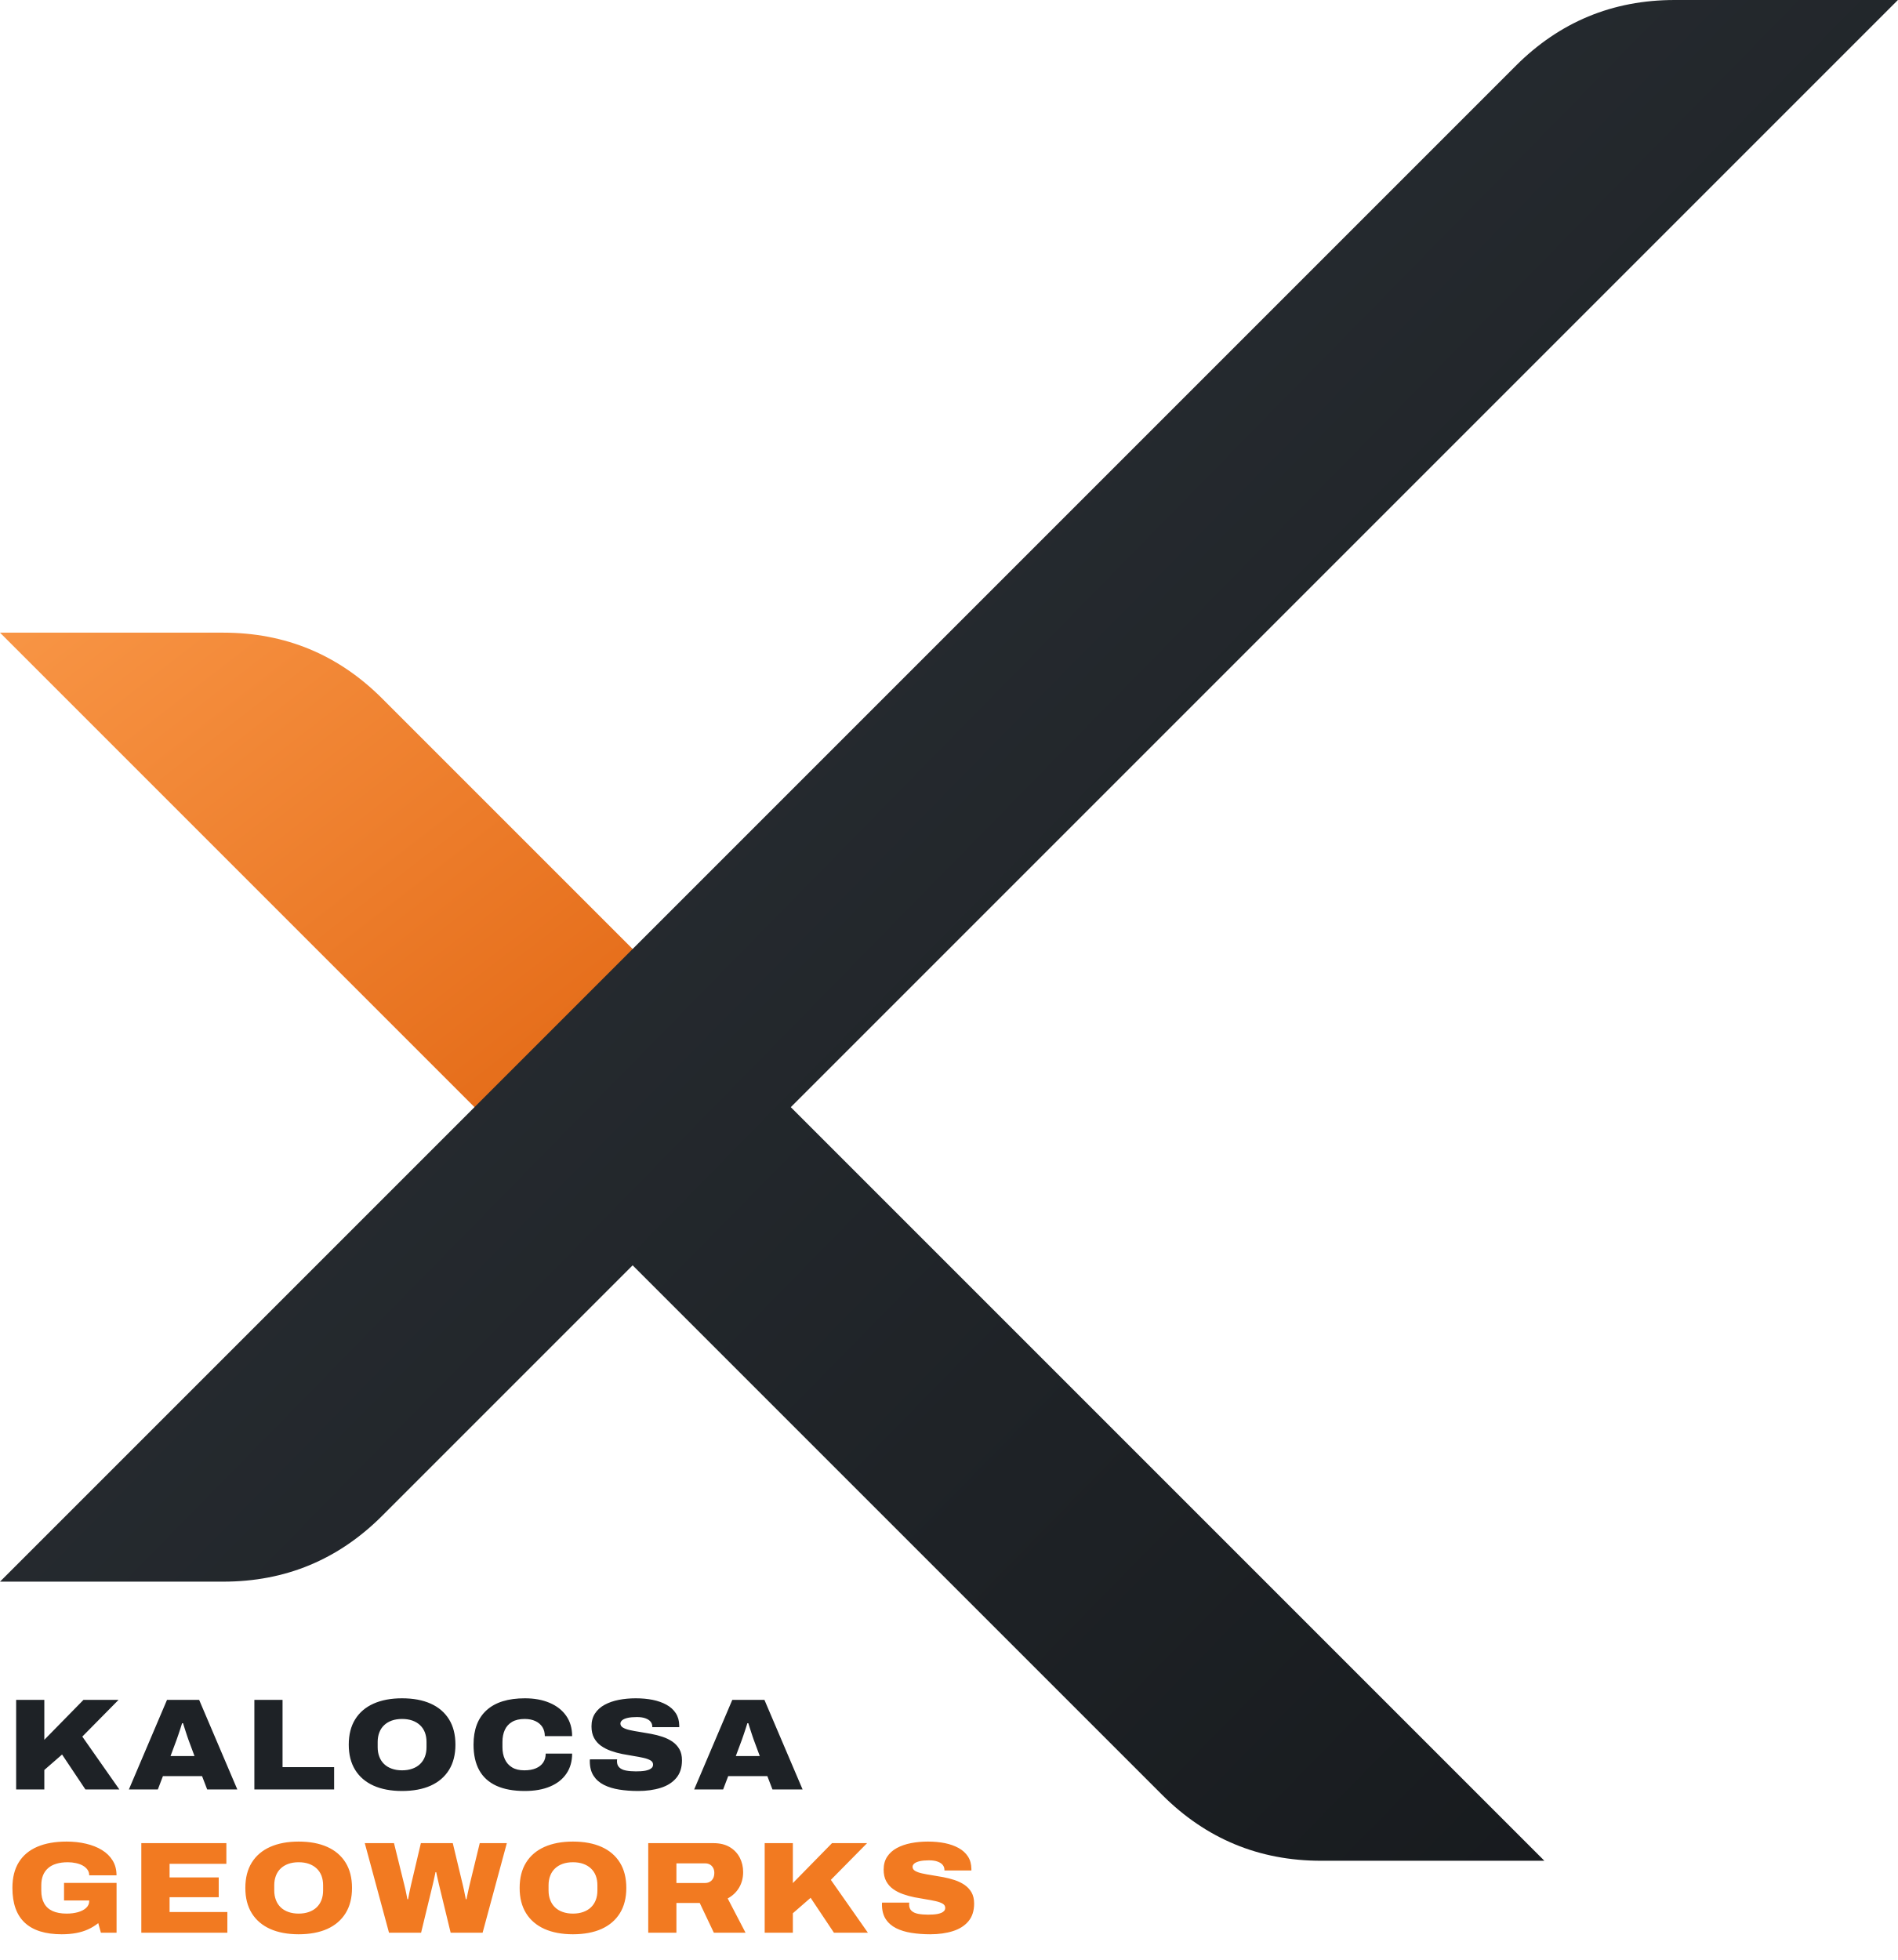
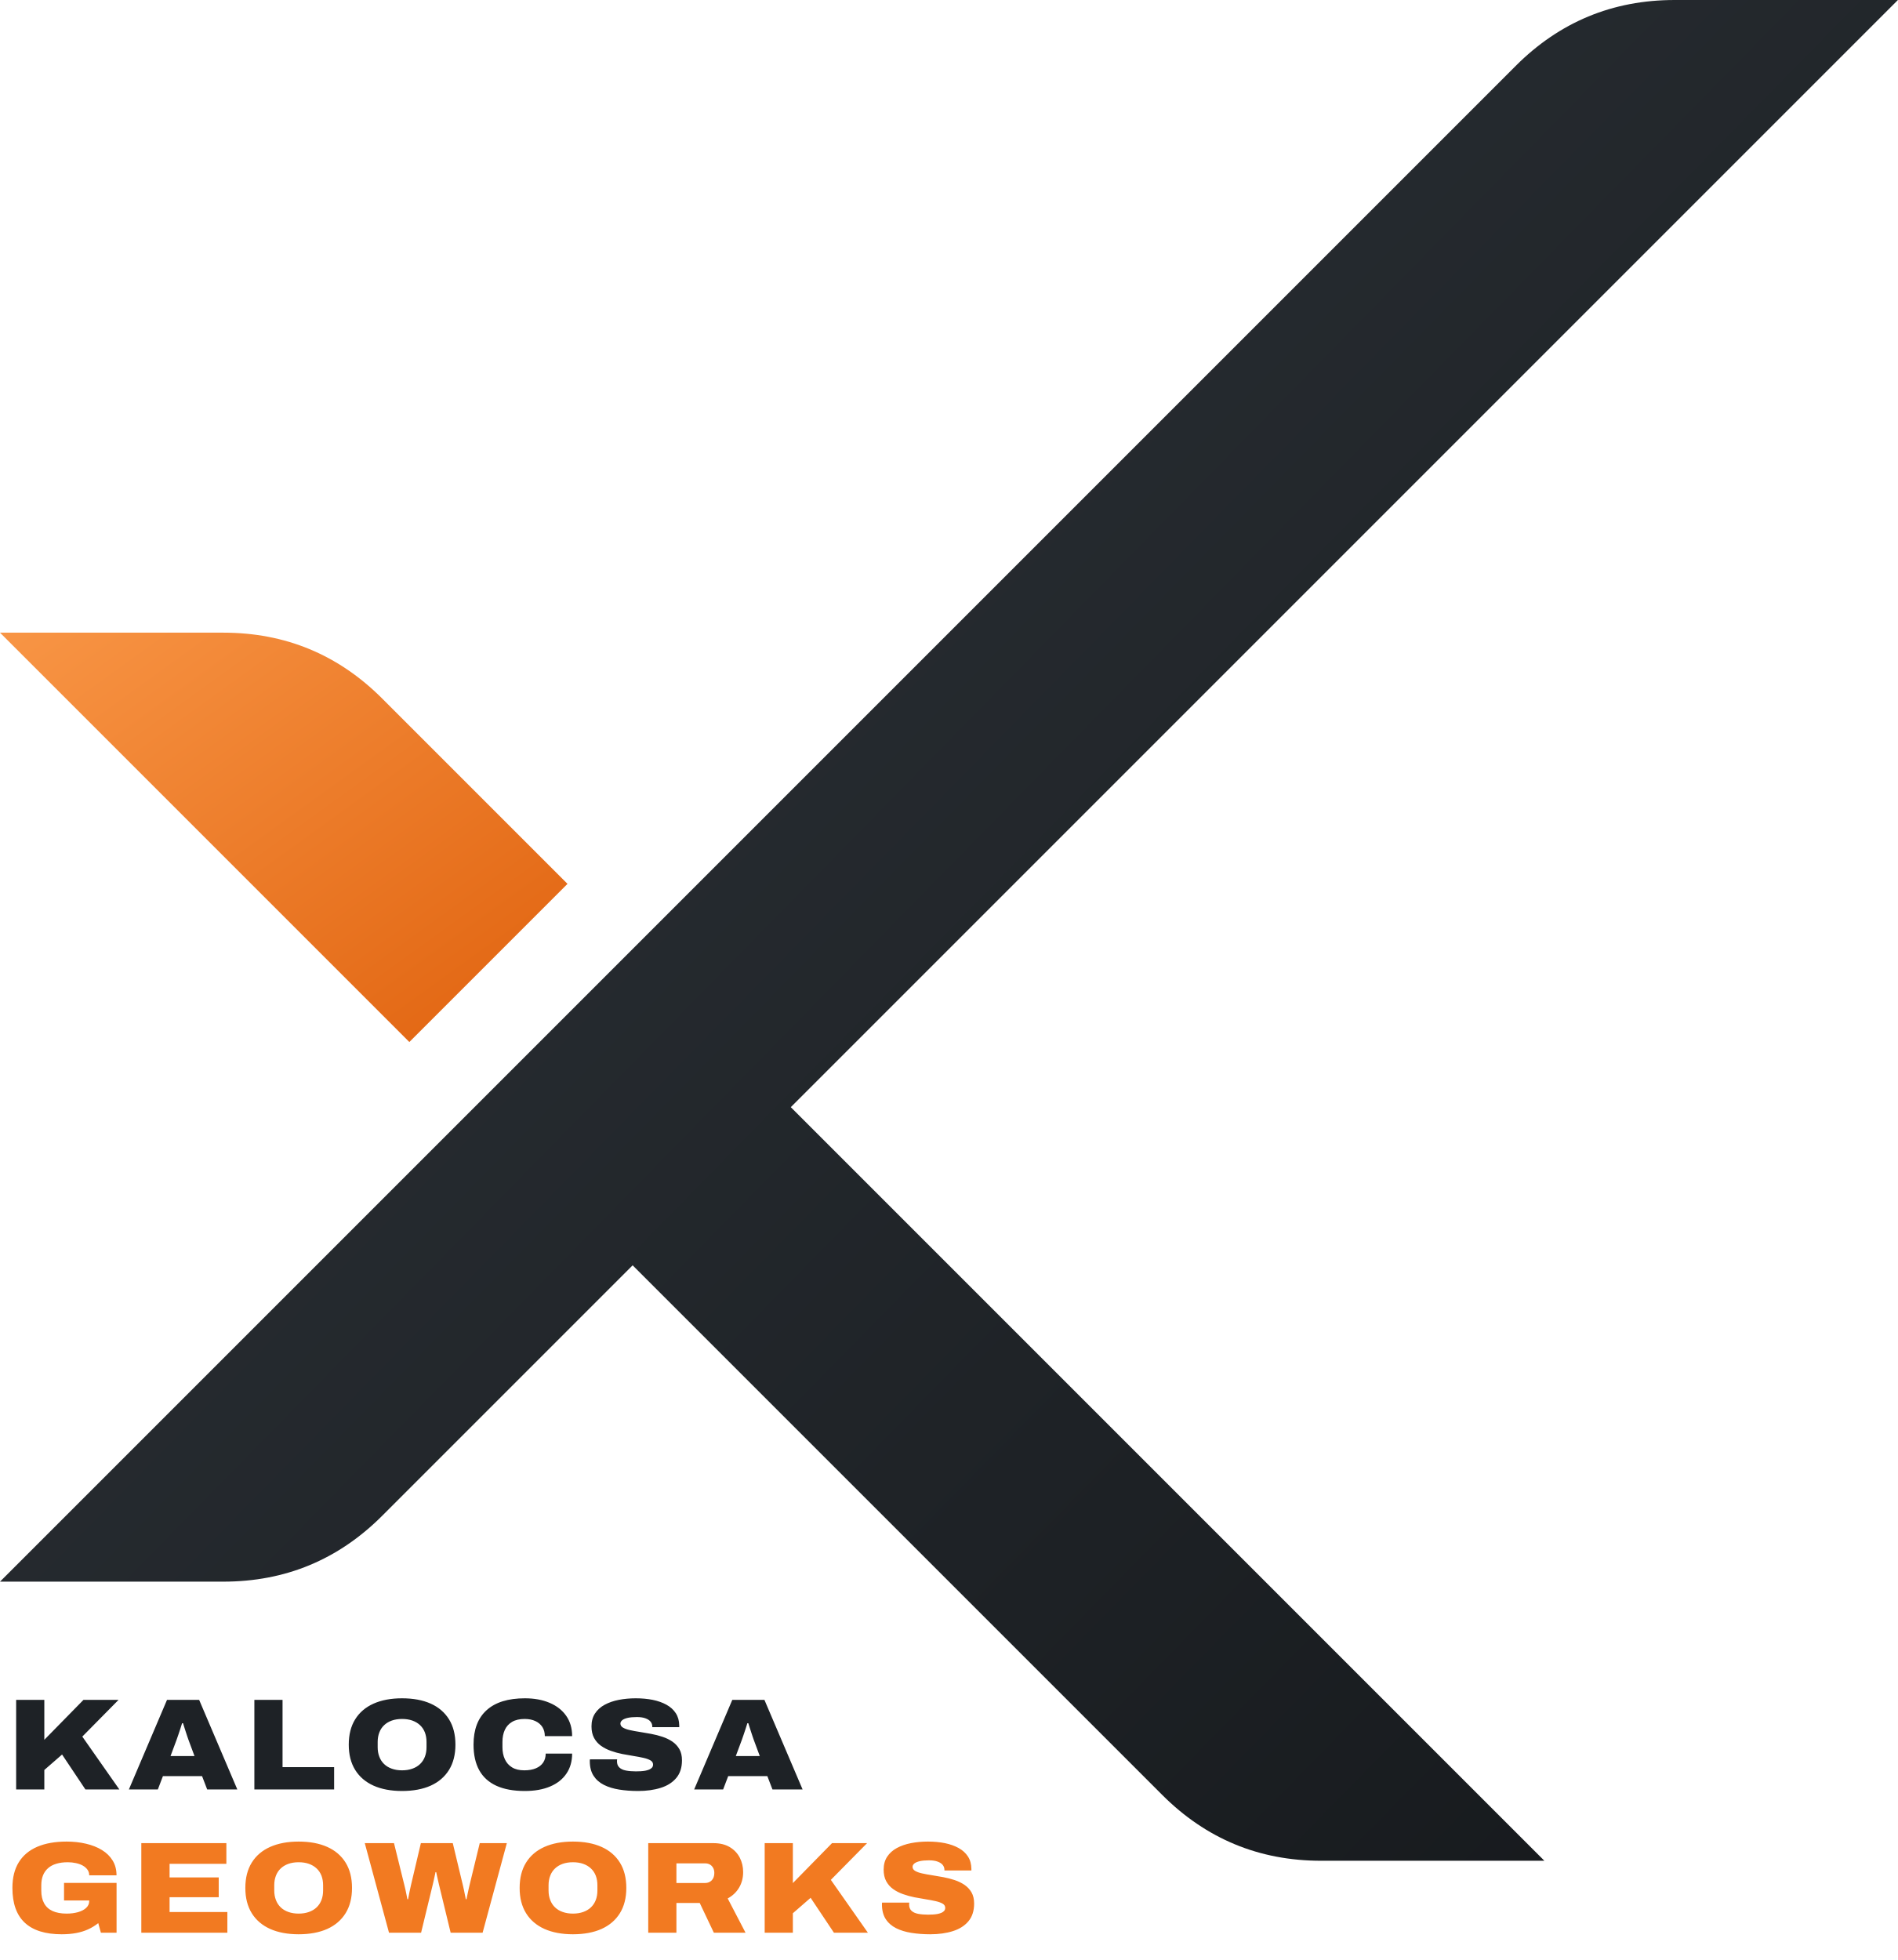
<svg xmlns="http://www.w3.org/2000/svg" viewBox="0 0 306.0 316.0" role="img" aria-label="Kalocsa GeoWorks">
  <defs>
    <linearGradient id="kgF27A21" x1="0" y1="0" x2="1" y2="1">
      <stop offset="0" stop-color="#F89545" />
      <stop offset="1" stop-color="#E0620E" />
    </linearGradient>
    <linearGradient id="kg1E2226" gradientUnits="userSpaceOnUse" x1="0" y1="0" x2="102" y2="100">
      <stop offset="0" stop-color="#30363C" />
      <stop offset="1" stop-color="#15181B" />
    </linearGradient>
    <linearGradient id="kgF2F3F4" gradientUnits="userSpaceOnUse" x1="0" y1="0" x2="102" y2="100">
      <stop offset="0" stop-color="#FFFFFF" />
      <stop offset="1" stop-color="#D3D8DD" />
    </linearGradient>
  </defs>
  <g transform="translate(0.00 0.00) scale(3.0)">
-     <path d="M0.00 34.00L12.00 34.00Q17.00 34.00 20.54 37.54L38.25 55.25L29.75 63.75Z" fill="url(#kgF27A21)" />
+     <path d="M0.00 34.00L12.00 34.00Q17.00 34.00 20.54 37.54L30.50 47.50L22.00 56.00Z" fill="url(#kgF27A21)" />
    <path d="M29.75 63.75L38.25 55.25L83.00 100.00L71.00 100.00Q66.00 100.00 62.46 96.46Z" fill="url(#kg1E2226)" />
    <path d="M0.00 85.00L12.00 85.00Q17.00 85.00 20.54 81.46L102.00 0.00L90.00 0.00Q85.00 0.00 81.46 3.54Z" fill="url(#kg1E2226)" />
  </g>
  <g transform="translate(1 288.5) scale(0.7)">
    <path d="M2.29 0V-20.63H8.78V-11.43L17.8 -20.63H25.88L17.53 -12.17L26.06 0H18.24L12.87 -8.04L8.78 -4.48V0ZM28.26 0 37.04 -20.63H44.44L53.23 0H46.29L45.11 -3.07H36.1L34.93 0ZM37.85 -7.69H43.37L41.98 -11.43Q41.87 -11.73 41.71 -12.21Q41.54 -12.68 41.37 -13.24Q41.19 -13.79 41.02 -14.33Q40.86 -14.86 40.73 -15.25H40.51Q40.35 -14.71 40.12 -14.01Q39.89 -13.32 39.66 -12.63Q39.43 -11.94 39.24 -11.42ZM57.16 0V-20.63H63.65V-5.14H75.53V0ZM91.17 0.36Q87.37 0.36 84.61 -0.87Q81.86 -2.11 80.38 -4.49Q78.9 -6.88 78.9 -10.31Q78.9 -13.77 80.38 -16.15Q81.86 -18.53 84.61 -19.76Q87.37 -20.99 91.17 -20.99Q95.02 -20.99 97.77 -19.76Q100.51 -18.53 101.99 -16.15Q103.47 -13.77 103.47 -10.31Q103.47 -6.88 101.99 -4.49Q100.51 -2.11 97.77 -0.87Q95.02 0.36 91.17 0.36ZM91.18 -4.4Q92.5 -4.4 93.55 -4.78Q94.6 -5.15 95.33 -5.85Q96.06 -6.55 96.44 -7.54Q96.81 -8.52 96.81 -9.72V-10.94Q96.81 -12.13 96.44 -13.12Q96.06 -14.1 95.33 -14.79Q94.6 -15.48 93.55 -15.86Q92.5 -16.23 91.18 -16.23Q89.86 -16.23 88.81 -15.86Q87.76 -15.48 87.04 -14.79Q86.31 -14.1 85.94 -13.12Q85.56 -12.13 85.56 -10.94V-9.72Q85.56 -8.52 85.94 -7.54Q86.31 -6.55 87.04 -5.85Q87.76 -5.15 88.81 -4.78Q89.86 -4.4 91.18 -4.4ZM119.45 0.36Q115.54 0.36 112.91 -0.84Q110.28 -2.04 108.96 -4.41Q107.64 -6.79 107.64 -10.32Q107.64 -15.54 110.66 -18.26Q113.68 -20.99 119.47 -20.99Q122.7 -20.99 125.15 -19.95Q127.6 -18.92 128.98 -16.96Q130.35 -15.01 130.35 -12.27H124.06Q124.06 -13.48 123.5 -14.37Q122.93 -15.25 121.89 -15.74Q120.85 -16.23 119.41 -16.23Q117.65 -16.23 116.52 -15.56Q115.38 -14.89 114.84 -13.7Q114.3 -12.51 114.3 -10.94V-9.7Q114.3 -8.16 114.85 -6.96Q115.4 -5.76 116.51 -5.08Q117.61 -4.4 119.33 -4.4Q120.91 -4.4 122.01 -4.87Q123.1 -5.33 123.68 -6.19Q124.26 -7.06 124.26 -8.25H130.35Q130.35 -5.58 129.04 -3.65Q127.73 -1.71 125.29 -0.68Q122.85 0.36 119.45 0.36ZM145.55 0.36Q143.23 0.36 141.22 0.04Q139.2 -0.28 137.68 -1.04Q136.15 -1.81 135.28 -3.15Q134.42 -4.49 134.42 -6.52Q134.42 -6.59 134.42 -6.7Q134.42 -6.81 134.45 -6.93H140.72Q140.69 -6.81 140.69 -6.7Q140.68 -6.58 140.68 -6.48Q140.68 -5.57 141.22 -5.06Q141.76 -4.54 142.75 -4.35Q143.73 -4.16 145.01 -4.16Q145.55 -4.16 146.12 -4.19Q146.68 -4.22 147.19 -4.31Q147.7 -4.41 148.11 -4.58Q148.52 -4.76 148.76 -5.04Q148.99 -5.32 148.99 -5.73Q148.99 -6.34 148.4 -6.69Q147.8 -7.04 146.79 -7.27Q145.77 -7.5 144.51 -7.7Q143.25 -7.9 141.9 -8.16Q140.55 -8.43 139.29 -8.88Q138.03 -9.32 137.01 -10.04Q136 -10.76 135.4 -11.86Q134.81 -12.96 134.81 -14.53Q134.81 -16.27 135.62 -17.5Q136.43 -18.73 137.84 -19.5Q139.26 -20.27 141.1 -20.63Q142.95 -20.99 145.01 -20.99Q147.11 -20.99 148.91 -20.63Q150.72 -20.26 152.09 -19.5Q153.46 -18.74 154.23 -17.55Q155 -16.36 155.02 -14.71V-14.34H148.81V-14.5Q148.81 -15.1 148.43 -15.59Q148.05 -16.08 147.26 -16.37Q146.47 -16.67 145.25 -16.67Q143.99 -16.67 143.14 -16.48Q142.29 -16.28 141.88 -15.94Q141.47 -15.59 141.47 -15.18Q141.47 -14.59 142.06 -14.24Q142.66 -13.88 143.67 -13.66Q144.69 -13.43 145.95 -13.24Q147.2 -13.04 148.56 -12.79Q149.91 -12.54 151.17 -12.12Q152.43 -11.7 153.45 -11.01Q154.46 -10.31 155.06 -9.27Q155.65 -8.23 155.65 -6.71Q155.65 -4.2 154.34 -2.64Q153.02 -1.07 150.74 -0.36Q148.46 0.36 145.55 0.36ZM158.46 0 167.24 -20.63H174.64L183.43 0H176.49L175.31 -3.07H166.3L165.13 0ZM168.05 -7.69H173.57L172.18 -11.43Q172.07 -11.73 171.91 -12.21Q171.74 -12.68 171.57 -13.24Q171.39 -13.79 171.22 -14.33Q171.06 -14.86 170.93 -15.25H170.71Q170.55 -14.71 170.32 -14.01Q170.09 -13.32 169.86 -12.63Q169.63 -11.94 169.44 -11.42Z" fill="#1E2226" />
    <path transform="translate(0 33)" d="M12.78 0.36Q7.13 0.36 4.28 -2.3Q1.43 -4.96 1.43 -10.31Q1.43 -13.86 2.9 -16.23Q4.37 -18.6 7.17 -19.8Q9.96 -20.99 13.91 -20.99Q16.29 -20.99 18.37 -20.5Q20.45 -20.02 22.04 -19.05Q23.63 -18.08 24.52 -16.62Q25.41 -15.16 25.41 -13.22H19.12Q19.12 -13.94 18.73 -14.5Q18.33 -15.07 17.64 -15.46Q16.95 -15.84 16.06 -16.03Q15.17 -16.23 14.18 -16.23Q12.68 -16.23 11.54 -15.88Q10.39 -15.54 9.63 -14.85Q8.86 -14.17 8.47 -13.19Q8.08 -12.21 8.08 -10.93V-9.7Q8.08 -7.94 8.74 -6.76Q9.39 -5.58 10.69 -4.99Q12 -4.4 13.92 -4.4Q15.38 -4.4 16.56 -4.74Q17.74 -5.08 18.43 -5.73Q19.12 -6.39 19.12 -7.28V-7.42H13.32V-11.47H25.42V0H21.81L21.2 -2.21Q20.15 -1.36 18.88 -0.78Q17.61 -0.2 16.1 0.08Q14.59 0.36 12.78 0.36ZM31.12 0V-20.63H50.71V-15.86H37.63V-12.74H48.95V-8.17H37.63V-4.77H50.94V0ZM67.35 0.36Q63.55 0.36 60.79 -0.87Q58.04 -2.11 56.56 -4.49Q55.08 -6.88 55.08 -10.31Q55.08 -13.77 56.56 -16.15Q58.04 -18.53 60.79 -19.76Q63.55 -20.99 67.35 -20.99Q71.2 -20.99 73.95 -19.76Q76.69 -18.53 78.17 -16.15Q79.65 -13.77 79.65 -10.31Q79.65 -6.88 78.17 -4.49Q76.69 -2.11 73.95 -0.87Q71.2 0.36 67.35 0.36ZM67.36 -4.4Q68.68 -4.4 69.73 -4.78Q70.78 -5.15 71.51 -5.85Q72.24 -6.55 72.62 -7.54Q72.99 -8.52 72.99 -9.72V-10.94Q72.99 -12.13 72.62 -13.12Q72.24 -14.1 71.51 -14.79Q70.78 -15.48 69.73 -15.86Q68.68 -16.23 67.36 -16.23Q66.04 -16.23 64.99 -15.86Q63.94 -15.48 63.22 -14.79Q62.49 -14.1 62.12 -13.12Q61.74 -12.13 61.74 -10.94V-9.72Q61.74 -8.52 62.12 -7.54Q62.49 -6.55 63.22 -5.85Q63.94 -5.15 64.99 -4.78Q66.04 -4.4 67.36 -4.4ZM88.17 0 82.59 -20.63H89.32L91.73 -10.87Q91.85 -10.43 91.97 -9.86Q92.09 -9.28 92.21 -8.71Q92.33 -8.14 92.4 -7.72H92.57Q92.63 -8.03 92.71 -8.45Q92.79 -8.86 92.87 -9.29Q92.95 -9.72 93.05 -10.14Q93.14 -10.56 93.21 -10.87L95.51 -20.63H102.86L105.2 -10.87Q105.3 -10.48 105.42 -9.91Q105.54 -9.35 105.65 -8.76Q105.77 -8.17 105.86 -7.72H106.02Q106.08 -8.05 106.17 -8.46Q106.26 -8.87 106.35 -9.3Q106.43 -9.73 106.53 -10.14Q106.62 -10.54 106.7 -10.87L109.07 -20.63H115.31L109.73 0H102.37L99.67 -11.13Q99.57 -11.57 99.45 -12.09Q99.32 -12.62 99.22 -13.11Q99.11 -13.61 99.04 -13.95H98.88Q98.8 -13.57 98.69 -13.05Q98.58 -12.53 98.47 -12.03Q98.35 -11.52 98.26 -11.13L95.56 0ZM130.53 0.36Q126.73 0.36 123.97 -0.87Q121.22 -2.11 119.74 -4.49Q118.26 -6.88 118.26 -10.31Q118.26 -13.77 119.74 -16.15Q121.22 -18.53 123.97 -19.76Q126.73 -20.99 130.53 -20.99Q134.38 -20.99 137.13 -19.76Q139.87 -18.53 141.35 -16.15Q142.83 -13.77 142.83 -10.31Q142.83 -6.88 141.35 -4.49Q139.87 -2.11 137.13 -0.87Q134.38 0.36 130.53 0.36ZM130.54 -4.4Q131.86 -4.4 132.91 -4.78Q133.96 -5.15 134.69 -5.85Q135.42 -6.55 135.8 -7.54Q136.17 -8.52 136.17 -9.72V-10.94Q136.17 -12.13 135.8 -13.12Q135.42 -14.1 134.69 -14.79Q133.96 -15.48 132.91 -15.86Q131.86 -16.23 130.54 -16.23Q129.22 -16.23 128.17 -15.86Q127.12 -15.48 126.4 -14.79Q125.67 -14.1 125.3 -13.12Q124.92 -12.13 124.92 -10.94V-9.72Q124.92 -8.52 125.3 -7.54Q125.67 -6.55 126.4 -5.85Q127.12 -5.15 128.17 -4.78Q129.22 -4.4 130.54 -4.4ZM147.88 0V-20.63H162.85Q165.14 -20.63 166.67 -19.71Q168.2 -18.78 168.97 -17.27Q169.74 -15.76 169.74 -13.97Q169.74 -11.97 168.81 -10.39Q167.89 -8.82 166.18 -7.89L170.29 0H162.99L159.74 -6.85H154.37V0ZM154.37 -11.45H160.98Q161.91 -11.45 162.51 -12.07Q163.1 -12.7 163.1 -13.75Q163.1 -14.44 162.83 -14.93Q162.56 -15.42 162.09 -15.7Q161.62 -15.97 160.98 -15.97H154.37ZM174.7 0V-20.63H181.19V-11.43L190.21 -20.63H198.29L189.94 -12.17L198.47 0H190.65L185.28 -8.04L181.19 -4.48V0ZM212.84 0.36Q210.52 0.36 208.51 0.04Q206.49 -0.28 204.97 -1.04Q203.44 -1.81 202.57 -3.15Q201.71 -4.49 201.71 -6.52Q201.71 -6.59 201.71 -6.7Q201.71 -6.81 201.74 -6.93H208.01Q207.98 -6.81 207.98 -6.7Q207.97 -6.58 207.97 -6.48Q207.97 -5.57 208.51 -5.06Q209.05 -4.54 210.04 -4.35Q211.02 -4.16 212.3 -4.16Q212.84 -4.16 213.41 -4.19Q213.97 -4.22 214.48 -4.31Q214.99 -4.41 215.4 -4.58Q215.81 -4.76 216.05 -5.04Q216.28 -5.32 216.28 -5.73Q216.28 -6.34 215.69 -6.69Q215.09 -7.04 214.08 -7.27Q213.06 -7.5 211.8 -7.7Q210.54 -7.9 209.19 -8.16Q207.84 -8.43 206.58 -8.88Q205.32 -9.32 204.3 -10.04Q203.29 -10.76 202.69 -11.86Q202.1 -12.96 202.1 -14.53Q202.1 -16.27 202.91 -17.5Q203.72 -18.73 205.13 -19.5Q206.55 -20.27 208.39 -20.63Q210.24 -20.99 212.3 -20.99Q214.4 -20.99 216.2 -20.63Q218.01 -20.26 219.38 -19.5Q220.75 -18.74 221.52 -17.55Q222.29 -16.36 222.31 -14.71V-14.34H216.1V-14.5Q216.1 -15.1 215.72 -15.59Q215.34 -16.08 214.55 -16.37Q213.76 -16.67 212.54 -16.67Q211.28 -16.67 210.43 -16.48Q209.58 -16.28 209.17 -15.94Q208.76 -15.59 208.76 -15.18Q208.76 -14.59 209.35 -14.24Q209.95 -13.88 210.96 -13.66Q211.98 -13.43 213.24 -13.24Q214.49 -13.04 215.85 -12.79Q217.2 -12.54 218.46 -12.12Q219.72 -11.7 220.74 -11.01Q221.75 -10.31 222.35 -9.27Q222.94 -8.23 222.94 -6.71Q222.94 -4.2 221.63 -2.64Q220.31 -1.07 218.03 -0.36Q215.75 0.36 212.84 0.36Z" fill="#F27A21" />
  </g>
</svg>
